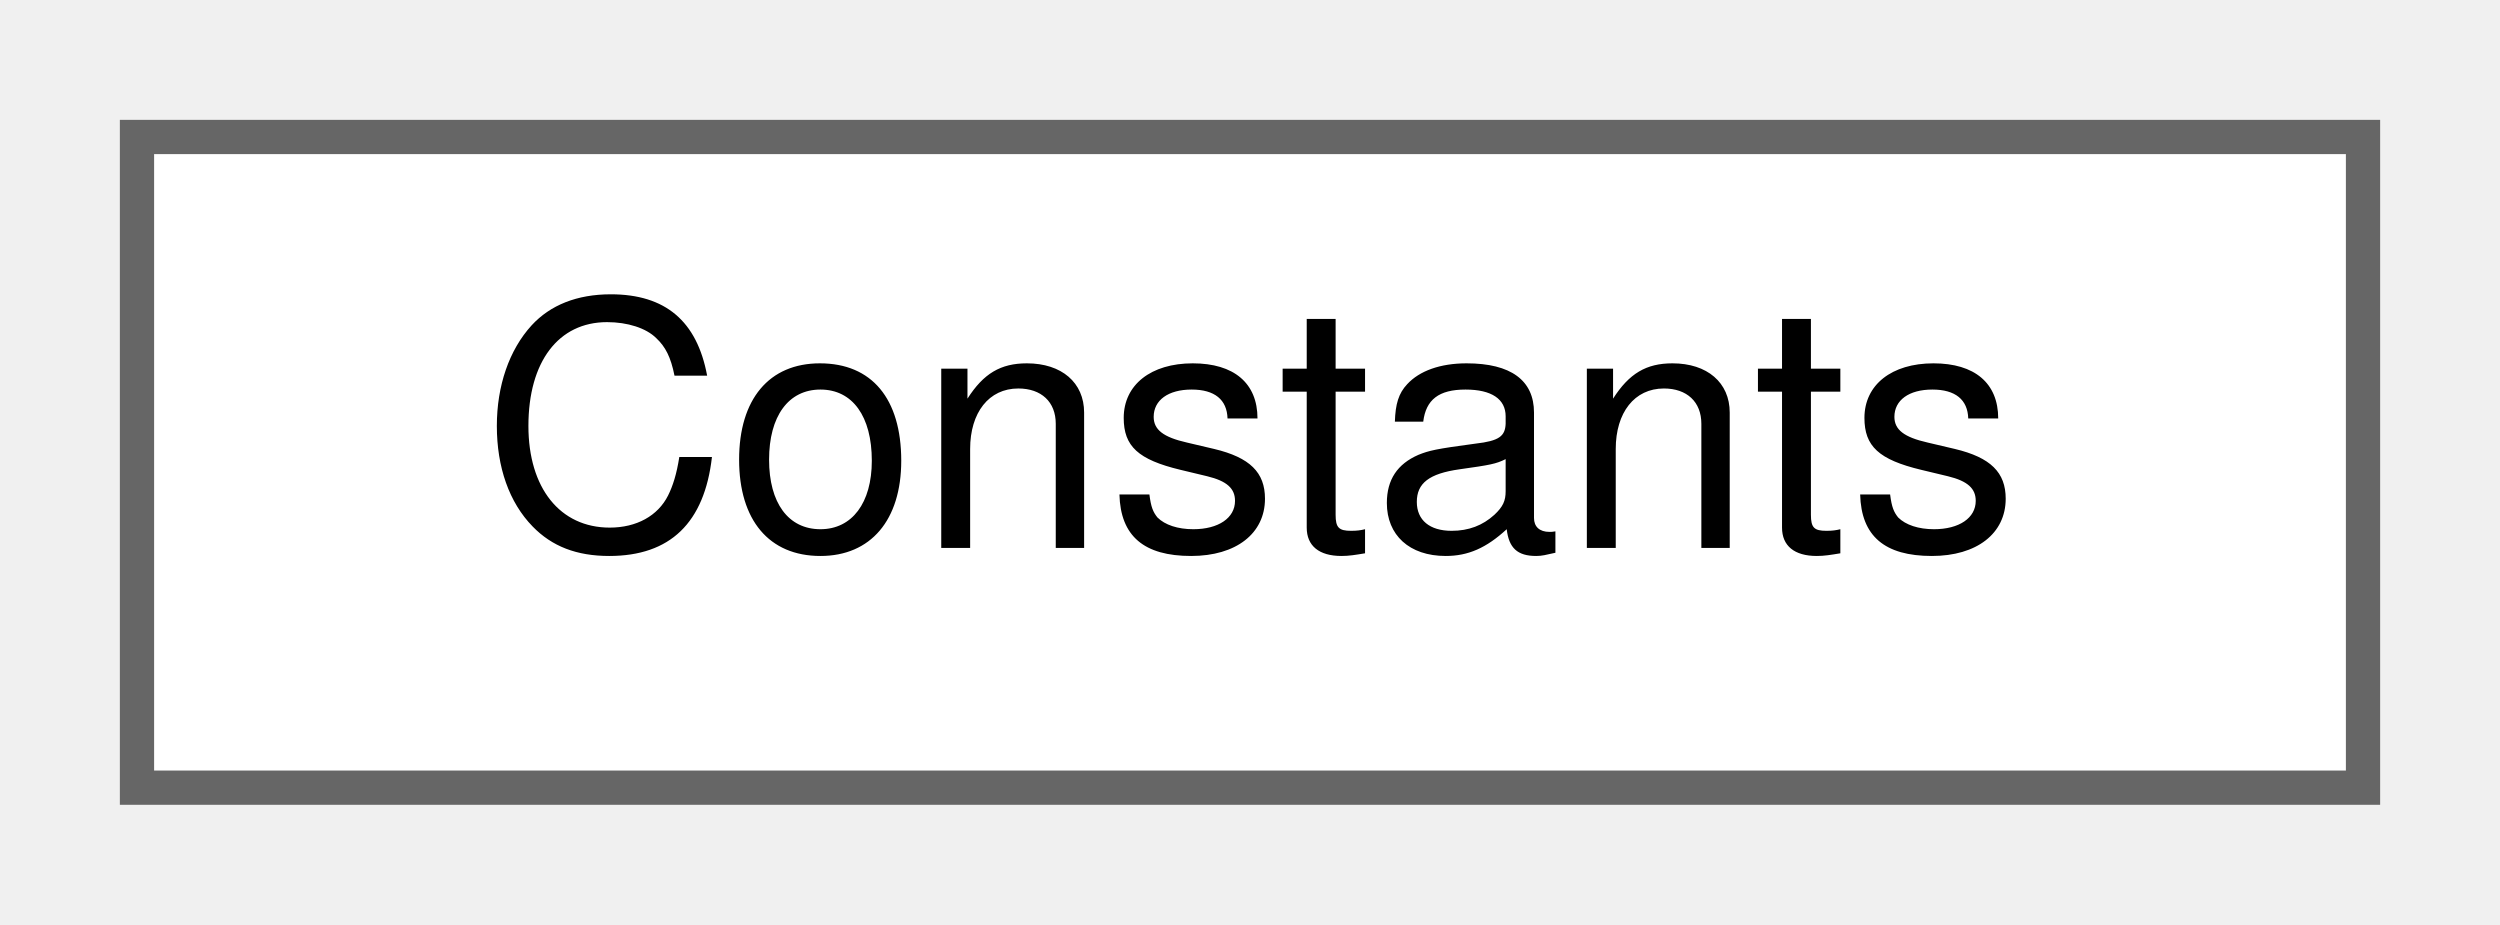
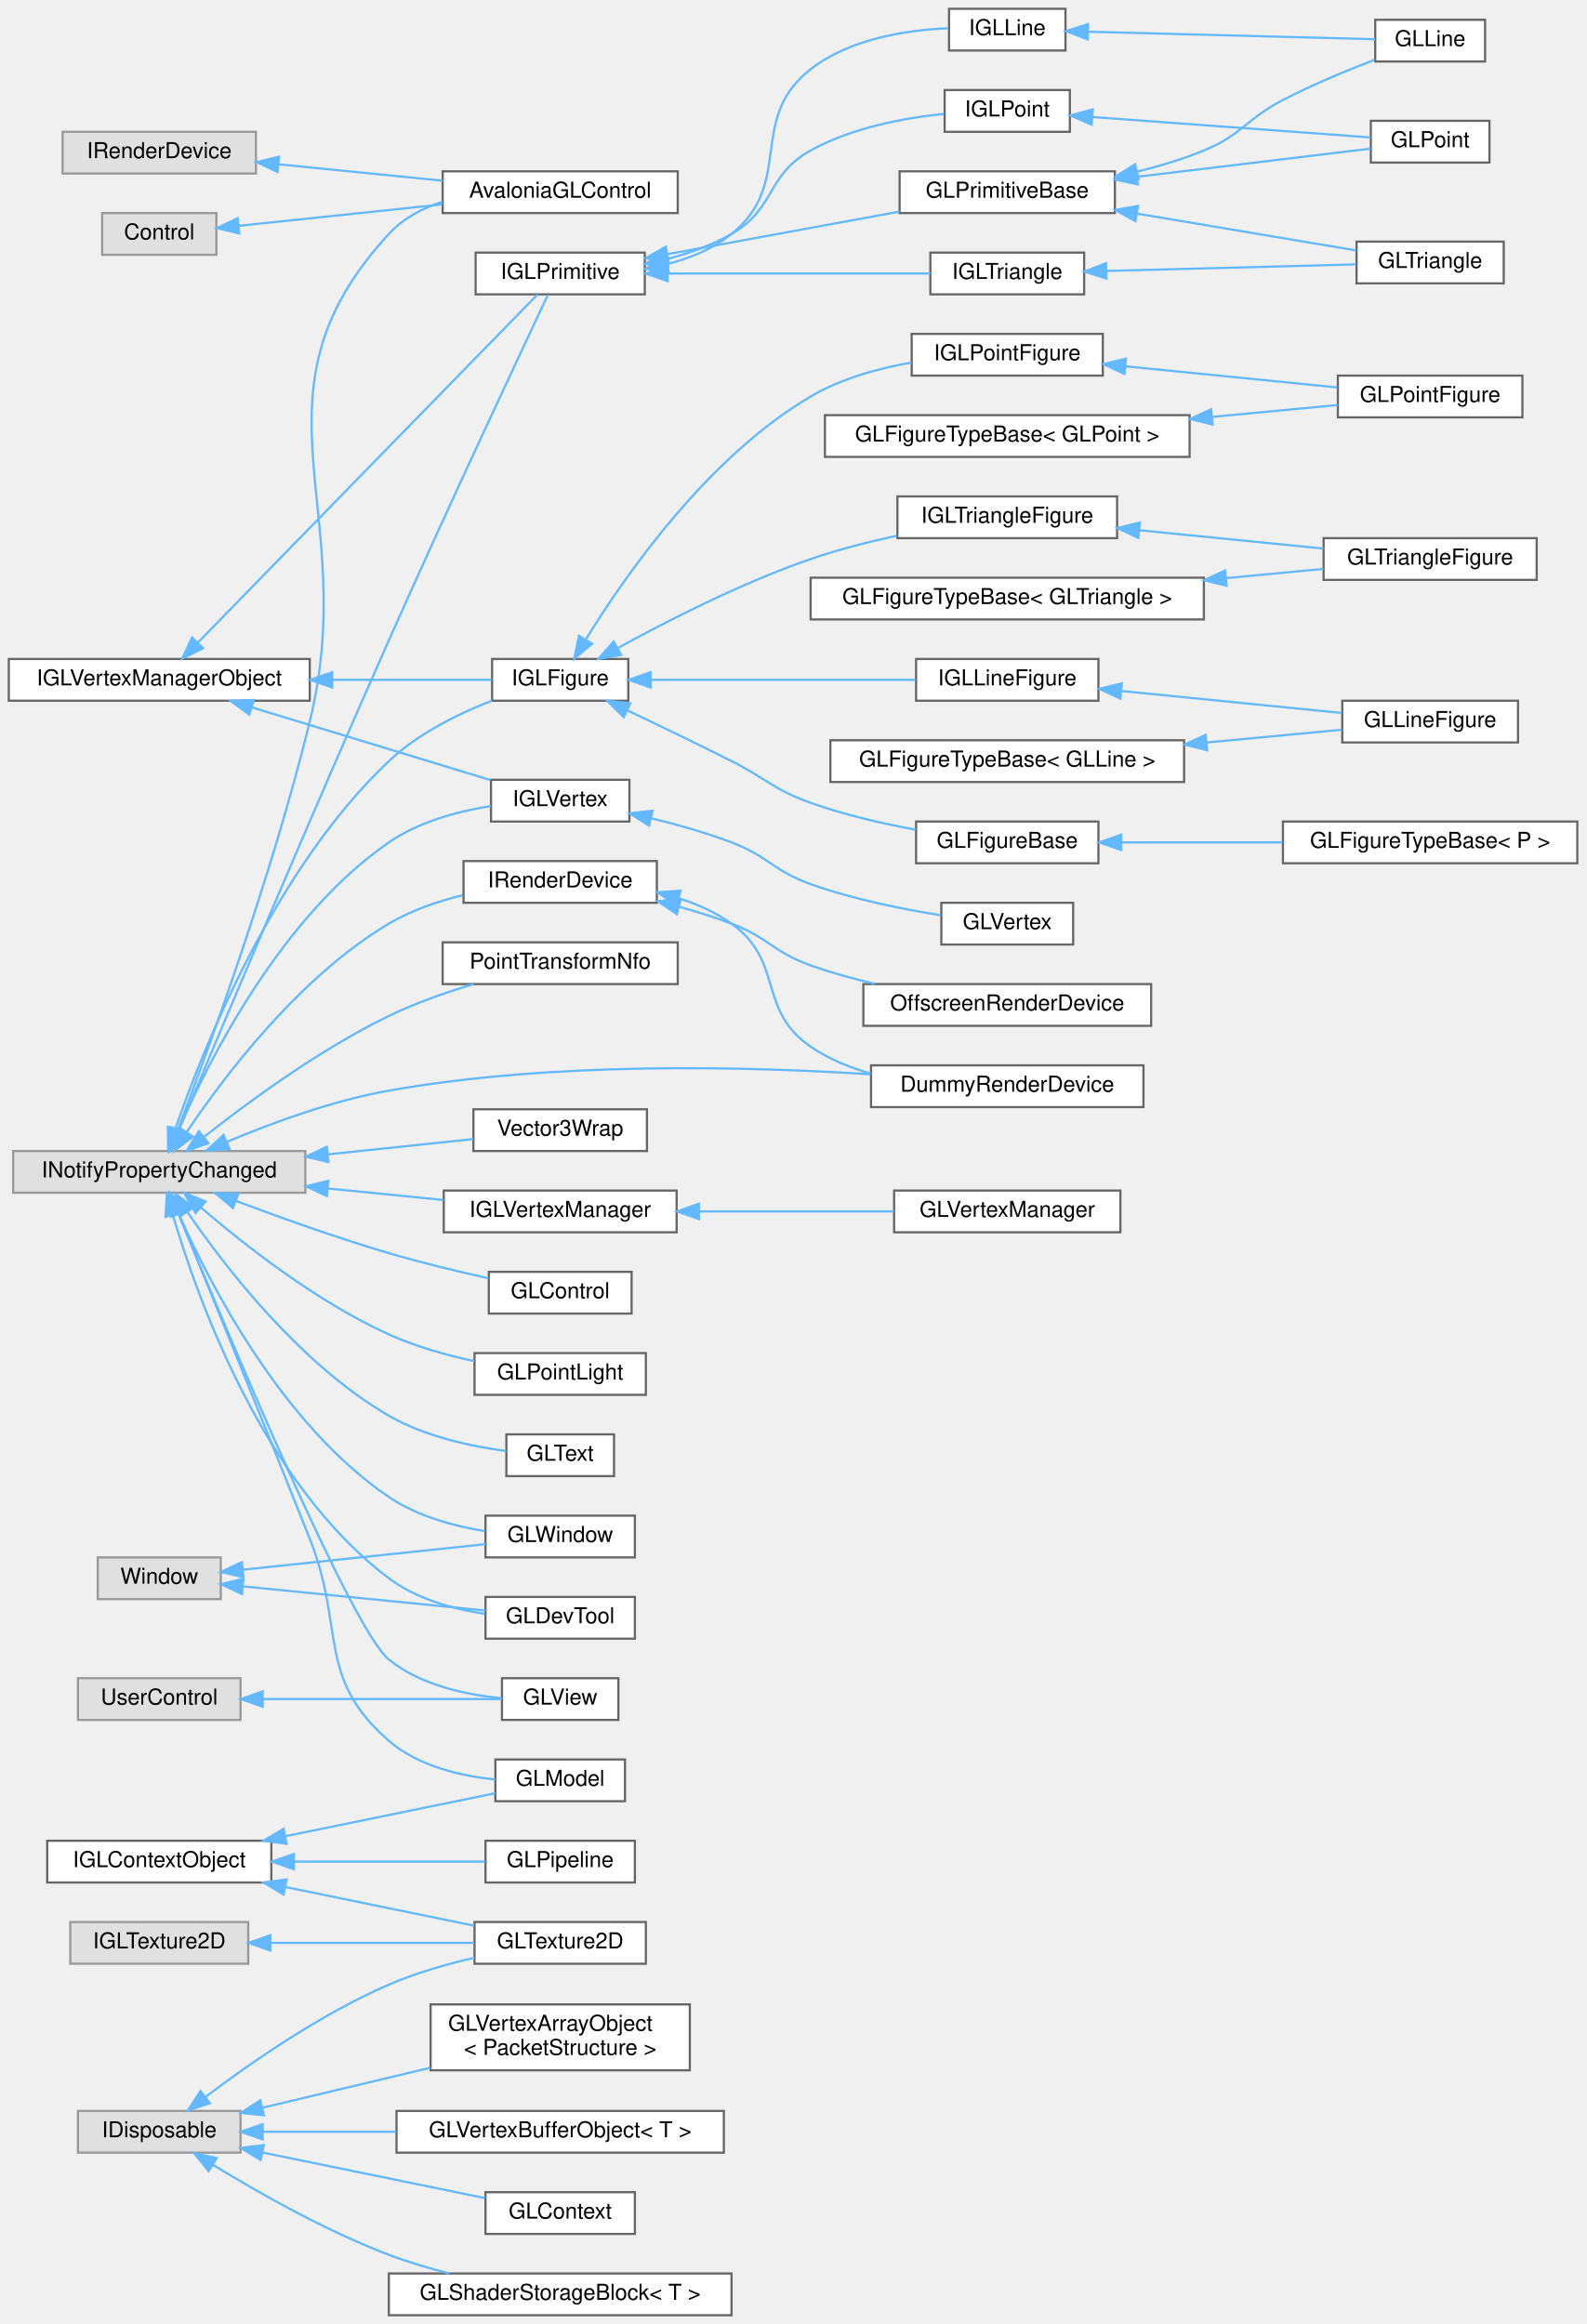
- <svg xmlns="http://www.w3.org/2000/svg" xmlns:xlink="http://www.w3.org/1999/xlink" width="73pt" height="27pt" viewBox="0.00 0.00 73.00 27.00">
-   <g id="graph0" class="graph" transform="scale(1 1) rotate(0) translate(4 23)">
+ <svg xmlns="http://www.w3.org/2000/svg" xmlns:xlink="http://www.w3.org/1999/xlink" width="722pt" height="1058pt" viewBox="0.00 0.00 722.00 1058.00">
+   <g id="graph0" class="graph" transform="scale(1 1) rotate(0) translate(4 1054)">
    <g id="node1" class="node">
      <g id="a_node1">
-         <a xlink:href="class_search_a_thing_1_1_open_g_l_1_1_shapes_1_1_constants.html" target="_top" xlink:title=" ">
-           <polygon fill="white" stroke="#666666" points="65,-19 0,-19 0,0 65,0 65,-19" />
-           <text text-anchor="middle" x="32.5" y="-7" font-family="Helvetica,sans-Serif" font-size="10.00">Constants</text>
-         </a>
-       </g>
+         <a xlink:title=" ">
+           <polygon fill="#e0e0e0" stroke="#999999" points="94.5,-957 42.5,-957 42.5,-938 94.5,-938 94.5,-957" />
+           <text text-anchor="middle" x="68.5" y="-945" font-family="Helvetica,sans-Serif" font-size="10.00">Control</text>
+         </a>
+       </g>
+     </g>
+     <g id="node2" class="node">
+       <g id="a_node2">
+         <a xlink:href="class_search_a_thing_1_1_open_g_l_1_1_g_u_i_1_1_avalonia_g_l_control.html" target="_top" xlink:title="Avalonia gl control.  It's a graphical ui IRenderDevice used to transfer GLControl pixels to the wind...">
+           <polygon fill="white" stroke="#666666" points="304.5,-976 197.5,-976 197.5,-957 304.5,-957 304.5,-976" />
+           <text text-anchor="middle" x="251" y="-964" font-family="Helvetica,sans-Serif" font-size="10.00">AvaloniaGLControl</text>
+         </a>
+       </g>
+     </g>
+     <g id="edge1" class="edge">
+       <path fill="none" stroke="#63b8ff" d="M104.86,-951.22C131.19,-953.99 167.57,-957.82 197.31,-960.95" />
+       <polygon fill="#63b8ff" stroke="#63b8ff" points="104.91,-947.71 94.6,-950.14 104.18,-954.67 104.91,-947.71" />
+     </g>
+     <g id="node3" class="node">
+       <g id="a_node3">
+         <a xlink:href="class_search_a_thing_1_1_open_g_l_1_1_core_1_1_g_l_figure_type_base.html" target="_top" xlink:title=" ">
+           <polygon fill="white" stroke="#666666" points="535,-717 374,-717 374,-698 535,-698 535,-717" />
+           <text text-anchor="middle" x="454.5" y="-705" font-family="Helvetica,sans-Serif" font-size="10.00">GLFigureTypeBase&lt; GLLine &gt;</text>
+         </a>
+       </g>
+     </g>
+     <g id="node4" class="node">
+       <g id="a_node4">
+         <a xlink:href="class_search_a_thing_1_1_open_g_l_1_1_core_1_1_g_l_line_figure.html" target="_top" xlink:title="Specialization of typed figure within the GLLine primitive.">
+           <polygon fill="white" stroke="#666666" points="687,-735 607,-735 607,-716 687,-716 687,-735" />
+           <text text-anchor="middle" x="647" y="-723" font-family="Helvetica,sans-Serif" font-size="10.00">GLLineFigure</text>
+         </a>
+       </g>
+     </g>
+     <g id="edge2" class="edge">
+       <path fill="none" stroke="#63b8ff" d="M545.41,-716C567.03,-718.04 589.01,-720.12 606.89,-721.8" />
+       <polygon fill="#63b8ff" stroke="#63b8ff" points="545.47,-712.49 535.19,-715.03 544.81,-719.45 545.47,-712.49" />
+     </g>
+     <g id="node5" class="node">
+       <g id="a_node5">
+         <a xlink:href="class_search_a_thing_1_1_open_g_l_1_1_core_1_1_g_l_figure_type_base.html" target="_top" xlink:title=" ">
+           <polygon fill="white" stroke="#666666" points="537.5,-865 371.5,-865 371.5,-846 537.5,-846 537.5,-865" />
+           <text text-anchor="middle" x="454.5" y="-853" font-family="Helvetica,sans-Serif" font-size="10.00">GLFigureTypeBase&lt; GLPoint &gt;</text>
+         </a>
+       </g>
+     </g>
+     <g id="node6" class="node">
+       <g id="a_node6">
+         <a xlink:href="class_search_a_thing_1_1_open_g_l_1_1_core_1_1_g_l_point_figure.html" target="_top" xlink:title="Specialization of typed figure within the GLPoint} primitive.">
+           <polygon fill="white" stroke="#666666" points="689,-883 605,-883 605,-864 689,-864 689,-883" />
+           <text text-anchor="middle" x="647" y="-871" font-family="Helvetica,sans-Serif" font-size="10.00">GLPointFigure</text>
+         </a>
+       </g>
+     </g>
+     <g id="edge3" class="edge">
+       <path fill="none" stroke="#63b8ff" d="M547.81,-864.22C567.87,-866.12 588.1,-868.03 604.95,-869.62" />
+       <polygon fill="#63b8ff" stroke="#63b8ff" points="547.96,-860.72 537.67,-863.26 547.3,-867.69 547.96,-860.72" />
+     </g>
+     <g id="node7" class="node">
+       <g id="a_node7">
+         <a xlink:href="class_search_a_thing_1_1_open_g_l_1_1_core_1_1_g_l_figure_type_base.html" target="_top" xlink:title=" ">
+           <polygon fill="white" stroke="#666666" points="544,-791 365,-791 365,-772 544,-772 544,-791" />
+           <text text-anchor="middle" x="454.5" y="-779" font-family="Helvetica,sans-Serif" font-size="10.00">GLFigureTypeBase&lt; GLTriangle &gt;</text>
+         </a>
+       </g>
+     </g>
+     <g id="node8" class="node">
+       <g id="a_node8">
+         <a xlink:href="class_search_a_thing_1_1_open_g_l_1_1_core_1_1_g_l_triangle_figure.html" target="_top" xlink:title="Specialization of typed figure within the GLTriangle primitive.">
+           <polygon fill="white" stroke="#666666" points="695.5,-809 598.5,-809 598.5,-790 695.5,-790 695.5,-809" />
+           <text text-anchor="middle" x="647" y="-797" font-family="Helvetica,sans-Serif" font-size="10.00">GLTriangleFigure</text>
+         </a>
+       </g>
+     </g>
+     <g id="edge4" class="edge">
+       <path fill="none" stroke="#63b8ff" d="M554.18,-790.82C569.59,-792.28 584.88,-793.72 598.43,-795.01" />
+       <polygon fill="#63b8ff" stroke="#63b8ff" points="554.34,-787.32 544.06,-789.87 553.68,-794.29 554.34,-787.32" />
+     </g>
+     <g id="node9" class="node">
+       <g id="a_node9">
+         <a xlink:title=" ">
+           <polygon fill="#e0e0e0" stroke="#999999" points="105.5,-93 31.5,-93 31.5,-74 105.5,-74 105.5,-93" />
+           <text text-anchor="middle" x="68.5" y="-81" font-family="Helvetica,sans-Serif" font-size="10.00">IDisposable</text>
+         </a>
+       </g>
+     </g>
+     <g id="node10" class="node">
+       <g id="a_node10">
+         <a xlink:href="class_search_a_thing_1_1_open_g_l_1_1_render_1_1_g_l_context.html" target="_top" xlink:title="Gl context object with purpose to:">
+           <polygon fill="white" stroke="#666666" points="285,-56 217,-56 217,-37 285,-37 285,-56" />
+           <text text-anchor="middle" x="251" y="-44" font-family="Helvetica,sans-Serif" font-size="10.00">GLContext</text>
+         </a>
+       </g>
+     </g>
+     <g id="edge5" class="edge">
+       <path fill="none" stroke="#63b8ff" d="M115.48,-74.07C147.07,-67.6 188.27,-59.15 216.71,-53.32" />
+       <polygon fill="#63b8ff" stroke="#63b8ff" points="114.69,-70.66 105.59,-76.1 116.09,-77.52 114.69,-70.66" />
+     </g>
+     <g id="node11" class="node">
+       <g id="a_node11">
+         <a xlink:href="class_search_a_thing_1_1_open_g_l_1_1_render_1_1_g_l_shader_storage_block.html" target="_top" xlink:title="Manage mapping of given template typed data to gpu memory.">
+           <polygon fill="white" stroke="#666666" points="329,-19 173,-19 173,0 329,0 329,-19" />
+           <text text-anchor="middle" x="251" y="-7" font-family="Helvetica,sans-Serif" font-size="10.00">GLShaderStorageBlock&lt; T &gt;</text>
+         </a>
+       </g>
+     </g>
+     <g id="edge6" class="edge">
+       <path fill="none" stroke="#63b8ff" d="M92.94,-68.46C113.38,-55.94 144.18,-38.44 173,-27.5 181.73,-24.19 191.25,-21.36 200.53,-19" />
+       <polygon fill="#63b8ff" stroke="#63b8ff" points="90.96,-65.57 84.32,-73.83 94.66,-71.51 90.96,-65.57" />
+     </g>
+     <g id="node12" class="node">
+       <g id="a_node12">
+         <a xlink:href="class_search_a_thing_1_1_open_g_l_1_1_render_1_1_g_l_texture2_d.html" target="_top" xlink:title="Handle reference to gl texture.">
+           <polygon fill="white" stroke="#666666" points="290,-179 212,-179 212,-160 290,-160 290,-179" />
+           <text text-anchor="middle" x="251" y="-167" font-family="Helvetica,sans-Serif" font-size="10.00">GLTexture2D</text>
+         </a>
+       </g>
+     </g>
+     <g id="edge7" class="edge">
+       <path fill="none" stroke="#63b8ff" d="M89.54,-99.38C109.59,-114.55 141.85,-137.03 173,-150.5 185.26,-155.8 199.28,-159.81 211.97,-162.75" />
+       <polygon fill="#63b8ff" stroke="#63b8ff" points="91.54,-96.51 81.48,-93.18 87.27,-102.05 91.54,-96.51" />
+     </g>
+     <g id="node13" class="node">
+       <g id="a_node13">
+         <a xlink:href="class_search_a_thing_1_1_open_g_l_1_1_render_1_1_g_l_vertex_array_object.html" target="_top" xlink:title="Helper to define and enable Vertex Array Object in order to declare how to access vertex buffer objec...">
+           <polygon fill="white" stroke="#666666" points="310,-141.5 192,-141.5 192,-111.5 310,-111.5 310,-141.5" />
+           <text text-anchor="start" x="200" y="-129.5" font-family="Helvetica,sans-Serif" font-size="10.00">GLVertexArrayObject</text>
+           <text text-anchor="middle" x="251" y="-118.5" font-family="Helvetica,sans-Serif" font-size="10.00">&lt; PacketStructure &gt;</text>
+         </a>
+       </g>
+     </g>
+     <g id="edge8" class="edge">
+       <path fill="none" stroke="#63b8ff" d="M115.54,-94.47C138.78,-100 167.22,-106.78 191.94,-112.67" />
+       <polygon fill="#63b8ff" stroke="#63b8ff" points="116.13,-91.01 105.59,-92.1 114.51,-97.82 116.13,-91.01" />
+     </g>
+     <g id="node14" class="node">
+       <g id="a_node14">
+         <a xlink:href="class_search_a_thing_1_1_open_g_l_1_1_render_1_1_g_l_vertex_buffer_object.html" target="_top" xlink:title="Manage mapping of given template typed data to gpu memory.">
+           <polygon fill="white" stroke="#666666" points="325.5,-93 176.5,-93 176.5,-74 325.5,-74 325.5,-93" />
+           <text text-anchor="middle" x="251" y="-81" font-family="Helvetica,sans-Serif" font-size="10.00">GLVertexBufferObject&lt; T &gt;</text>
+         </a>
+       </g>
+     </g>
+     <g id="edge9" class="edge">
+       <path fill="none" stroke="#63b8ff" d="M115.75,-83.5C134.16,-83.5 155.81,-83.5 176.29,-83.5" />
+       <polygon fill="#63b8ff" stroke="#63b8ff" points="115.59,-80 105.59,-83.5 115.59,-87 115.59,-80" />
+     </g>
+     <g id="node15" class="node">
+       <g id="a_node15">
+         <a xlink:href="interface_search_a_thing_1_1_open_g_l_1_1_render_1_1_i_g_l_context_object.html" target="_top" xlink:title="General inteface for objects that carrier a reference to Gl context.">
+           <polygon fill="white" stroke="#666666" points="119.5,-216 17.5,-216 17.5,-197 119.5,-197 119.5,-216" />
+           <text text-anchor="middle" x="68.5" y="-204" font-family="Helvetica,sans-Serif" font-size="10.00">IGLContextObject</text>
+         </a>
+       </g>
+     </g>
+     <g id="edge12" class="edge">
+       <path fill="none" stroke="#63b8ff" d="M126.03,-194.91C153.98,-189.18 186.97,-182.42 211.88,-177.31" />
+       <polygon fill="#63b8ff" stroke="#63b8ff" points="125.08,-191.53 115.98,-196.97 126.48,-198.39 125.08,-191.53" />
+     </g>
+     <g id="node16" class="node">
+       <g id="a_node16">
+         <a xlink:href="class_search_a_thing_1_1_open_g_l_1_1_render_1_1_g_l_model.html" target="_top" xlink:title="Gl model.">
+           <polygon fill="white" stroke="#666666" points="280.5,-253 221.5,-253 221.5,-234 280.5,-234 280.5,-253" />
+           <text text-anchor="middle" x="251" y="-241" font-family="Helvetica,sans-Serif" font-size="10.00">GLModel</text>
+         </a>
+       </g>
+     </g>
+     <g id="edge10" class="edge">
+       <path fill="none" stroke="#63b8ff" d="M126.02,-218.09C157.72,-224.58 195.89,-232.41 221.43,-237.64" />
+       <polygon fill="#63b8ff" stroke="#63b8ff" points="126.48,-214.61 115.98,-216.03 125.08,-221.47 126.48,-214.61" />
+     </g>
+     <g id="node17" class="node">
+       <g id="a_node17">
+         <a xlink:href="class_search_a_thing_1_1_open_g_l_1_1_render_1_1_g_l_pipeline.html" target="_top" xlink:title="Gl pipeline object.  Contains vertex, geometry and fragment shaders where defined and helper method t...">
+           <polygon fill="white" stroke="#666666" points="285,-216 217,-216 217,-197 285,-197 285,-216" />
+           <text text-anchor="middle" x="251" y="-204" font-family="Helvetica,sans-Serif" font-size="10.00">GLPipeline</text>
+         </a>
+       </g>
+     </g>
+     <g id="edge11" class="edge">
+       <path fill="none" stroke="#63b8ff" d="M129.82,-206.5C158.83,-206.5 192.48,-206.5 216.79,-206.5" />
+       <polygon fill="#63b8ff" stroke="#63b8ff" points="129.78,-203 119.78,-206.5 129.78,-210 129.78,-203" />
+     </g>
+     <g id="node18" class="node">
+       <g id="a_node18">
+         <a xlink:title=" ">
+           <polygon fill="#e0e0e0" stroke="#999999" points="109,-179 28,-179 28,-160 109,-160 109,-179" />
+           <text text-anchor="middle" x="68.5" y="-167" font-family="Helvetica,sans-Serif" font-size="10.00">IGLTexture2D</text>
+         </a>
+       </g>
+     </g>
+     <g id="edge13" class="edge">
+       <path fill="none" stroke="#63b8ff" d="M119.12,-169.5C148.33,-169.5 184.73,-169.5 211.72,-169.5" />
+       <polygon fill="#63b8ff" stroke="#63b8ff" points="119.11,-166 109.11,-169.5 119.11,-173 119.11,-166" />
+     </g>
+     <g id="node19" class="node">
+       <g id="a_node19">
+         <a xlink:href="interface_search_a_thing_1_1_open_g_l_1_1_core_1_1_i_g_l_vertex_manager_object.html" target="_top" xlink:title="Interface for GL objects such as IGLFigure, IGLPrimitive and IGLVertex.  The purpose is to ensure tha...">
+           <polygon fill="white" stroke="#666666" points="137,-754 0,-754 0,-735 137,-735 137,-754" />
+           <text text-anchor="middle" x="68.5" y="-742" font-family="Helvetica,sans-Serif" font-size="10.00">IGLVertexManagerObject</text>
+         </a>
+       </g>
+     </g>
+     <g id="node20" class="node">
+       <g id="a_node20">
+         <a xlink:href="interface_search_a_thing_1_1_open_g_l_1_1_core_1_1_i_g_l_figure.html" target="_top" xlink:title="This is the direct child of a vertex manager.  A figure contains primitives and primitive contains ve...">
+           <polygon fill="white" stroke="#666666" points="282,-754 220,-754 220,-735 282,-735 282,-754" />
+           <text text-anchor="middle" x="251" y="-742" font-family="Helvetica,sans-Serif" font-size="10.00">IGLFigure</text>
+         </a>
+       </g>
+     </g>
+     <g id="edge14" class="edge">
+       <path fill="none" stroke="#63b8ff" d="M147.32,-744.5C172.91,-744.5 199.86,-744.5 219.73,-744.5" />
+       <polygon fill="#63b8ff" stroke="#63b8ff" points="147.23,-741 137.23,-744.5 147.23,-748 147.23,-741" />
+     </g>
+     <g id="node26" class="node">
+       <g id="a_node26">
+         <a xlink:href="interface_search_a_thing_1_1_open_g_l_1_1_core_1_1_i_g_l_primitive.html" target="_top" xlink:title="A primitive such a GLPoint, GLLine or GLTriangle can be added to a figure through its add method....">
+           <polygon fill="white" stroke="#666666" points="289.5,-939 212.5,-939 212.5,-920 289.5,-920 289.5,-939" />
+           <text text-anchor="middle" x="251" y="-927" font-family="Helvetica,sans-Serif" font-size="10.00">IGLPrimitive</text>
+         </a>
+       </g>
+     </g>
+     <g id="edge23" class="edge">
+       <path fill="none" stroke="#63b8ff" d="M86.03,-761.44C123.05,-799.38 211.65,-890.2 240.64,-919.91" />
+       <polygon fill="#63b8ff" stroke="#63b8ff" points="88.44,-758.9 78.95,-754.19 83.43,-763.79 88.44,-758.9" />
+     </g>
+     <g id="node34" class="node">
+       <g id="a_node34">
+         <a xlink:href="interface_search_a_thing_1_1_open_g_l_1_1_core_1_1_i_g_l_vertex.html" target="_top" xlink:title="Represent a vertex and its the base object managed by the GLVertexManager.  Primitives such as GLPoin...">
+           <polygon fill="white" stroke="#666666" points="282.5,-699 219.5,-699 219.5,-680 282.5,-680 282.5,-699" />
+           <text text-anchor="middle" x="251" y="-687" font-family="Helvetica,sans-Serif" font-size="10.00">IGLVertex</text>
+         </a>
+       </g>
+     </g>
+     <g id="edge34" class="edge">
+       <path fill="none" stroke="#63b8ff" d="M110.75,-731.93C143.77,-721.87 189.33,-707.99 219.22,-698.88" />
+       <polygon fill="#63b8ff" stroke="#63b8ff" points="109.49,-728.66 100.94,-734.92 111.53,-735.35 109.49,-728.66" />
+     </g>
+     <g id="node21" class="node">
+       <g id="a_node21">
+         <a xlink:href="class_search_a_thing_1_1_open_g_l_1_1_core_1_1_g_l_figure_base.html" target="_top" xlink:title="Base abstract class for point, line, triangle figures.">
+           <polygon fill="white" stroke="#666666" points="496,-680 413,-680 413,-661 496,-661 496,-680" />
+           <text text-anchor="middle" x="454.5" y="-668" font-family="Helvetica,sans-Serif" font-size="10.00">GLFigureBase</text>
+         </a>
+       </g>
+     </g>
+     <g id="edge15" class="edge">
+       <path fill="none" stroke="#63b8ff" d="M281.75,-730.53C296.09,-723.71 313.5,-715.31 329,-707.5 345.16,-699.36 347.96,-694.59 365,-688.5 380.21,-683.07 397.5,-679.09 412.75,-676.28" />
+       <polygon fill="#63b8ff" stroke="#63b8ff" points="279.91,-727.53 272.37,-734.97 282.9,-733.85 279.91,-727.53" />
+     </g>
+     <g id="node23" class="node">
+       <g id="a_node23">
+         <a xlink:href="interface_search_a_thing_1_1_open_g_l_1_1_core_1_1_i_g_l_line_figure.html" target="_top" xlink:title="Specialization of IGLFigure for the type GLLine.">
+           <polygon fill="white" stroke="#666666" points="496,-754 413,-754 413,-735 496,-735 496,-754" />
+           <text text-anchor="middle" x="454.5" y="-742" font-family="Helvetica,sans-Serif" font-size="10.00">IGLLineFigure</text>
+         </a>
+       </g>
+     </g>
+     <g id="edge17" class="edge">
+       <path fill="none" stroke="#63b8ff" d="M292.48,-744.5C327.41,-744.5 377.62,-744.5 412.65,-744.5" />
+       <polygon fill="#63b8ff" stroke="#63b8ff" points="292.17,-741 282.17,-744.5 292.17,-748 292.17,-741" />
+     </g>
+     <g id="node24" class="node">
+       <g id="a_node24">
+         <a xlink:href="interface_search_a_thing_1_1_open_g_l_1_1_core_1_1_i_g_l_point_figure.html" target="_top" xlink:title="Specialization of IGLFigure for the type GLPoint.">
+           <polygon fill="white" stroke="#666666" points="498,-902 411,-902 411,-883 498,-883 498,-902" />
+           <text text-anchor="middle" x="454.5" y="-890" font-family="Helvetica,sans-Serif" font-size="10.00">IGLPointFigure</text>
+         </a>
+       </g>
+     </g>
+     <g id="edge19" class="edge">
+       <path fill="none" stroke="#63b8ff" d="M262.76,-763.07C280.31,-791.61 317.93,-845.83 365,-873.5 378.82,-881.62 395.67,-886.29 410.95,-888.96" />
+       <polygon fill="#63b8ff" stroke="#63b8ff" points="265.55,-760.92 257.4,-754.14 259.54,-764.51 265.55,-760.92" />
+     </g>
+     <g id="node25" class="node">
+       <g id="a_node25">
+         <a xlink:href="interface_search_a_thing_1_1_open_g_l_1_1_core_1_1_i_g_l_triangle_figure.html" target="_top" xlink:title="Specialization of IGLFigure for the type GLTriangle.">
+           <polygon fill="white" stroke="#666666" points="504.5,-828 404.5,-828 404.5,-809 504.5,-809 504.5,-828" />
+           <text text-anchor="middle" x="454.5" y="-816" font-family="Helvetica,sans-Serif" font-size="10.00">IGLTriangleFigure</text>
+         </a>
+       </g>
+     </g>
+     <g id="edge21" class="edge">
+       <path fill="none" stroke="#63b8ff" d="M277.16,-758.94C299.58,-771.26 333.6,-788.67 365,-799.5 377.48,-803.81 391.3,-807.33 404.23,-810.12" />
+       <polygon fill="#63b8ff" stroke="#63b8ff" points="278.75,-755.82 268.31,-754 275.34,-761.93 278.75,-755.82" />
+     </g>
+     <g id="node22" class="node">
+       <g id="a_node22">
+         <a xlink:href="class_search_a_thing_1_1_open_g_l_1_1_core_1_1_g_l_figure_type_base.html" target="_top" xlink:title="Template typed GLPrimitiveBase figure base operations such as Add and Remove primitives from the figu...">
+           <polygon fill="white" stroke="#666666" points="714,-680 580,-680 580,-661 714,-661 714,-680" />
+           <text text-anchor="middle" x="647" y="-668" font-family="Helvetica,sans-Serif" font-size="10.00">GLFigureTypeBase&lt; P &gt;</text>
+         </a>
+       </g>
+     </g>
+     <g id="edge16" class="edge">
+       <path fill="none" stroke="#63b8ff" d="M506.39,-670.5C528.9,-670.5 555.68,-670.5 579.73,-670.5" />
+       <polygon fill="#63b8ff" stroke="#63b8ff" points="506.37,-667 496.37,-670.5 506.37,-674 506.37,-667" />
+     </g>
+     <g id="edge18" class="edge">
+       <path fill="none" stroke="#63b8ff" d="M506.7,-739.39C538.17,-736.25 577.87,-732.3 606.83,-729.41" />
+       <polygon fill="#63b8ff" stroke="#63b8ff" points="505.97,-735.95 496.37,-740.42 506.67,-742.91 505.97,-735.95" />
+     </g>
+     <g id="edge20" class="edge">
+       <path fill="none" stroke="#63b8ff" d="M508.27,-887.24C538.71,-884.2 576.43,-880.44 604.7,-877.62" />
+       <polygon fill="#63b8ff" stroke="#63b8ff" points="507.86,-883.76 498.25,-888.24 508.55,-890.73 507.86,-883.76" />
+     </g>
+     <g id="edge22" class="edge">
+       <path fill="none" stroke="#63b8ff" d="M514.64,-812.6C541.58,-809.91 573.04,-806.78 598.42,-804.25" />
+       <polygon fill="#63b8ff" stroke="#63b8ff" points="514.16,-809.13 504.56,-813.61 514.86,-816.1 514.16,-809.13" />
+     </g>
+     <g id="node27" class="node">
+       <g id="a_node27">
+         <a xlink:href="class_search_a_thing_1_1_open_g_l_1_1_core_1_1_g_l_primitive_base.html" target="_top" xlink:title=" ">
+           <polygon fill="white" stroke="#666666" points="503.5,-976 405.5,-976 405.5,-957 503.5,-957 503.5,-976" />
+           <text text-anchor="middle" x="454.5" y="-964" font-family="Helvetica,sans-Serif" font-size="10.00">GLPrimitiveBase</text>
+         </a>
+       </g>
+     </g>
+     <g id="edge24" class="edge">
+       <path fill="none" stroke="#63b8ff" d="M299.88,-938.29C331.77,-944.15 373.52,-951.81 405.44,-957.68" />
+       <polygon fill="#63b8ff" stroke="#63b8ff" points="300.37,-934.82 289.9,-936.46 299.1,-941.71 300.37,-934.82" />
+     </g>
+     <g id="node31" class="node">
+       <g id="a_node31">
+         <a xlink:href="interface_search_a_thing_1_1_open_g_l_1_1_core_1_1_i_g_l_line.html" target="_top" xlink:title="Primitive for the GL_LINES opengl element.">
+           <polygon fill="white" stroke="#666666" points="481,-1050 428,-1050 428,-1031 481,-1031 481,-1050" />
+           <text text-anchor="middle" x="454.5" y="-1038" font-family="Helvetica,sans-Serif" font-size="10.00">IGLLine</text>
+         </a>
+       </g>
+     </g>
+     <g id="edge28" class="edge">
+       <path fill="none" stroke="#63b8ff" d="M299.78,-933.78C310.23,-936.5 320.64,-940.79 329,-947.5 357.83,-970.65 335.84,-999.77 365,-1022.5 382.81,-1036.38 408.59,-1040.34 427.73,-1041.15" />
+       <polygon fill="#63b8ff" stroke="#63b8ff" points="300.33,-930.32 289.82,-931.62 298.85,-937.16 300.33,-930.32" />
+     </g>
+     <g id="node32" class="node">
+       <g id="a_node32">
+         <a xlink:href="interface_search_a_thing_1_1_open_g_l_1_1_core_1_1_i_g_l_point.html" target="_top" xlink:title="Primitive for GL_POINTS opengl element.">
+           <polygon fill="white" stroke="#666666" points="483,-1013 426,-1013 426,-994 483,-994 483,-1013" />
+           <text text-anchor="middle" x="454.5" y="-1001" font-family="Helvetica,sans-Serif" font-size="10.00">IGLPoint</text>
+         </a>
+       </g>
+     </g>
+     <g id="edge30" class="edge">
+       <path fill="none" stroke="#63b8ff" d="M299.65,-936.08C309.76,-938.71 320.07,-942.37 329,-947.5 349.18,-959.08 344.66,-974.21 365,-985.5 383.65,-995.85 407.46,-1000.28 425.68,-1002.16" />
+       <polygon fill="#63b8ff" stroke="#63b8ff" points="300.2,-932.62 289.67,-933.79 298.63,-939.44 300.2,-932.62" />
+     </g>
+     <g id="node33" class="node">
+       <g id="a_node33">
+         <a xlink:href="interface_search_a_thing_1_1_open_g_l_1_1_core_1_1_i_g_l_triangle.html" target="_top" xlink:title="Primitive for GL_TRIANGLES opengl element.">
+           <polygon fill="white" stroke="#666666" points="489.5,-939 419.5,-939 419.5,-920 489.5,-920 489.5,-939" />
+           <text text-anchor="middle" x="454.5" y="-927" font-family="Helvetica,sans-Serif" font-size="10.00">IGLTriangle</text>
+         </a>
+       </g>
+     </g>
+     <g id="edge32" class="edge">
+       <path fill="none" stroke="#63b8ff" d="M299.91,-929.5C336.72,-929.5 386.66,-929.5 419.46,-929.5" />
+       <polygon fill="#63b8ff" stroke="#63b8ff" points="299.9,-926 289.9,-929.5 299.9,-933 299.9,-926" />
+     </g>
+     <g id="node28" class="node">
+       <g id="a_node28">
+         <a xlink:href="class_search_a_thing_1_1_open_g_l_1_1_core_1_1_g_l_line.html" target="_top" xlink:title="Opengl line primitive.">
+           <polygon fill="white" stroke="#666666" points="672,-1045 622,-1045 622,-1026 672,-1026 672,-1045" />
+           <text text-anchor="middle" x="647" y="-1033" font-family="Helvetica,sans-Serif" font-size="10.00">GLLine</text>
+         </a>
+       </g>
+     </g>
+     <g id="edge25" class="edge">
+       <path fill="none" stroke="#63b8ff" d="M513.57,-975.85C523.9,-978.39 534.42,-981.56 544,-985.5 561.56,-992.72 563.15,-999.76 580,-1008.5 593.41,-1015.45 609.03,-1021.91 621.7,-1026.77" />
+       <polygon fill="#63b8ff" stroke="#63b8ff" points="514.28,-972.43 503.75,-973.61 512.72,-979.25 514.28,-972.43" />
+     </g>
+     <g id="node29" class="node">
+       <g id="a_node29">
+         <a xlink:href="class_search_a_thing_1_1_open_g_l_1_1_core_1_1_g_l_point.html" target="_top" xlink:title=" ">
+           <polygon fill="white" stroke="#666666" points="674,-999 620,-999 620,-980 674,-980 674,-999" />
+           <text text-anchor="middle" x="647" y="-987" font-family="Helvetica,sans-Serif" font-size="10.00">GLPoint</text>
+         </a>
+       </g>
+     </g>
+     <g id="edge26" class="edge">
+       <path fill="none" stroke="#63b8ff" d="M513.81,-973.54C549.25,-977.82 592.76,-983.07 619.94,-986.35" />
+       <polygon fill="#63b8ff" stroke="#63b8ff" points="513.92,-970.03 503.57,-972.3 513.08,-976.98 513.92,-970.03" />
+     </g>
+     <g id="node30" class="node">
+       <g id="a_node30">
+         <a xlink:href="class_search_a_thing_1_1_open_g_l_1_1_core_1_1_g_l_triangle.html" target="_top" xlink:title=" ">
+           <polygon fill="white" stroke="#666666" points="680.5,-944 613.5,-944 613.5,-925 680.5,-925 680.5,-944" />
+           <text text-anchor="middle" x="647" y="-932" font-family="Helvetica,sans-Serif" font-size="10.00">GLTriangle</text>
+         </a>
+       </g>
+     </g>
+     <g id="edge27" class="edge">
+       <path fill="none" stroke="#63b8ff" d="M513.48,-956.76C546.19,-951.27 585.87,-944.6 613.23,-940" />
+       <polygon fill="#63b8ff" stroke="#63b8ff" points="512.85,-953.32 503.57,-958.43 514.01,-960.22 512.85,-953.32" />
+     </g>
+     <g id="edge29" class="edge">
+       <path fill="none" stroke="#63b8ff" d="M491.36,-1039.56C529.56,-1038.56 588.96,-1037 621.92,-1036.13" />
+       <polygon fill="#63b8ff" stroke="#63b8ff" points="491.1,-1036.06 481.19,-1039.83 491.28,-1043.06 491.1,-1036.06" />
+     </g>
+     <g id="edge31" class="edge">
+       <path fill="none" stroke="#63b8ff" d="M493.22,-1000.73C530.64,-997.98 587.01,-993.83 619.8,-991.43" />
+       <polygon fill="#63b8ff" stroke="#63b8ff" points="492.92,-997.24 483.2,-1001.46 493.43,-1004.22 492.92,-997.24" />
+     </g>
+     <g id="edge33" class="edge">
+       <path fill="none" stroke="#63b8ff" d="M499.87,-930.66C534.53,-931.57 581.9,-932.82 613.19,-933.64" />
+       <polygon fill="#63b8ff" stroke="#63b8ff" points="499.65,-927.16 489.56,-930.39 499.46,-934.16 499.65,-927.16" />
+     </g>
+     <g id="node35" class="node">
+       <g id="a_node35">
+         <a xlink:href="class_search_a_thing_1_1_open_g_l_1_1_core_1_1_g_l_vertex.html" target="_top" xlink:title=" ">
+           <polygon fill="white" stroke="#666666" points="484.5,-643 424.5,-643 424.5,-624 484.5,-624 484.5,-643" />
+           <text text-anchor="middle" x="454.5" y="-631" font-family="Helvetica,sans-Serif" font-size="10.00">GLVertex</text>
+         </a>
+       </g>
+     </g>
+     <g id="edge35" class="edge">
+       <path fill="none" stroke="#63b8ff" d="M292.28,-681.52C304.28,-678.62 317.34,-674.94 329,-670.5 345.91,-664.06 347.96,-657.59 365,-651.5 384.19,-644.64 406.72,-640.11 424.24,-637.31" />
+       <polygon fill="#63b8ff" stroke="#63b8ff" points="291.47,-678.11 282.51,-683.77 293.04,-684.93 291.47,-678.11" />
+     </g>
+     <g id="node36" class="node">
+       <g id="a_node36">
+         <a xlink:title=" ">
+           <polygon fill="#e0e0e0" stroke="#999999" points="135,-530 2,-530 2,-511 135,-511 135,-530" />
+           <text text-anchor="middle" x="68.5" y="-518" font-family="Helvetica,sans-Serif" font-size="10.00">INotifyPropertyChanged</text>
+         </a>
+       </g>
+     </g>
+     <g id="edge41" class="edge">
+       <path fill="none" stroke="#63b8ff" d="M77.02,-539.87C90.74,-575.9 120.01,-655.89 137,-725.5 160.7,-822.6 105.25,-874.01 173,-947.5 179.53,-954.59 188.25,-959.22 197.47,-962.21" />
+       <polygon fill="#63b8ff" stroke="#63b8ff" points="80.14,-538.24 73.29,-530.16 73.6,-540.75 80.14,-538.24" />
+     </g>
+     <g id="edge48" class="edge">
+       <path fill="none" stroke="#63b8ff" d="M77.41,-501.13C90.09,-470.03 115.7,-407.05 137,-353.5 153.23,-312.7 139.81,-290.24 173,-261.5 186.28,-250 205.53,-245.5 221.46,-243.87" />
+       <polygon fill="#63b8ff" stroke="#63b8ff" points="74.03,-500.15 73.49,-510.73 80.51,-502.79 74.03,-500.15" />
+     </g>
+     <g id="edge36" class="edge">
+       <path fill="none" stroke="#63b8ff" d="M75.77,-540C88.56,-577.06 120.94,-658.35 173,-707.5 186.27,-720.02 204.56,-729.05 219.99,-735.06" />
+       <polygon fill="#63b8ff" stroke="#63b8ff" points="79.04,-538.76 72.55,-530.39 72.41,-540.98 79.04,-538.76" />
+     </g>
+     <g id="edge37" class="edge">
+       <path fill="none" stroke="#63b8ff" d="M77.43,-539.54C94.53,-580.49 136.31,-679.91 173,-762.5 199.7,-822.6 233.29,-894.11 245.39,-919.76" />
+       <polygon fill="#63b8ff" stroke="#63b8ff" points="80.62,-538.11 73.54,-530.22 74.16,-540.8 80.62,-538.11" />
+     </g>
+     <g id="edge38" class="edge">
+       <path fill="none" stroke="#63b8ff" d="M77.22,-539.59C91.26,-571.8 124.11,-636.74 173,-670.5 186.6,-679.89 204.36,-684.65 219.41,-687.06" />
+       <polygon fill="#63b8ff" stroke="#63b8ff" points="80.29,-537.87 73.18,-530.01 73.84,-540.59 80.29,-537.87" />
+     </g>
+     <g id="node37" class="node">
+       <g id="a_node37">
+         <a xlink:href="interface_search_a_thing_1_1_open_g_l_1_1_core_1_1_i_g_l_vertex_manager.html" target="_top" xlink:title="Vertex manager primary purpose is to keep a linear sequence of distinct GLVertexStruct structs that w...">
+           <polygon fill="white" stroke="#666666" points="304,-512 198,-512 198,-493 304,-493 304,-512" />
+           <text text-anchor="middle" x="251" y="-500" font-family="Helvetica,sans-Serif" font-size="10.00">IGLVertexManager</text>
+         </a>
+       </g>
+     </g>
+     <g id="edge39" class="edge">
+       <path fill="none" stroke="#63b8ff" d="M145.47,-512.92C163.15,-511.16 181.58,-509.32 197.95,-507.69" />
+       <polygon fill="#63b8ff" stroke="#63b8ff" points="144.78,-509.48 135.18,-513.95 145.47,-516.44 144.78,-509.48" />
+     </g>
+     <g id="node39" class="node">
+       <g id="a_node39">
+         <a xlink:href="class_search_a_thing_1_1_open_g_l_1_1_g_u_i_1_1_g_l_dev_tool.html" target="_top" xlink:title="Developer tool to inspect vertex manager at runtime.">
+           <polygon fill="white" stroke="#666666" points="285,-327 217,-327 217,-308 285,-308 285,-327" />
+           <text text-anchor="middle" x="251" y="-315" font-family="Helvetica,sans-Serif" font-size="10.00">GLDevTool</text>
+         </a>
+       </g>
+     </g>
+     <g id="edge42" class="edge">
+       <path fill="none" stroke="#63b8ff" d="M74.76,-500.68C85.97,-462.42 115.99,-378.4 173,-335.5 185.5,-326.09 202.14,-321.49 216.75,-319.28" />
+       <polygon fill="#63b8ff" stroke="#63b8ff" points="71.31,-500.01 71.98,-510.58 78.05,-501.9 71.31,-500.01" />
+     </g>
+     <g id="node40" class="node">
+       <g id="a_node40">
+         <a xlink:href="class_search_a_thing_1_1_open_g_l_1_1_g_u_i_1_1_g_l_view.html" target="_top" xlink:title="Avalonia control that hold a grRoot grid inside of which take place a title and an AvaloniaGLControl....">
+           <polygon fill="white" stroke="#666666" points="277.5,-290 224.5,-290 224.5,-271 277.5,-271 277.5,-290" />
+           <text text-anchor="middle" x="251" y="-278" font-family="Helvetica,sans-Serif" font-size="10.00">GLView</text>
+         </a>
+       </g>
+     </g>
+     <g id="edge43" class="edge">
+       <path fill="none" stroke="#63b8ff" d="M77.32,-501.28C98.39,-449.92 155.86,-312.42 173,-298.5 187.39,-286.82 208.01,-282.45 224.3,-280.93" />
+       <polygon fill="#63b8ff" stroke="#63b8ff" points="73.95,-500.28 73.41,-510.86 80.43,-502.92 73.95,-500.28" />
+     </g>
+     <g id="node41" class="node">
+       <g id="a_node41">
+         <a xlink:href="class_search_a_thing_1_1_open_g_l_1_1_g_u_i_1_1_g_l_window.html" target="_top" xlink:title="Used in stand-alone application types ( console programs ) to create an application gl window....">
+           <polygon fill="white" stroke="#666666" points="285,-364 217,-364 217,-345 285,-345 285,-364" />
+           <text text-anchor="middle" x="251" y="-352" font-family="Helvetica,sans-Serif" font-size="10.00">GLWindow</text>
+         </a>
+       </g>
+     </g>
+     <g id="edge44" class="edge">
+       <path fill="none" stroke="#63b8ff" d="M77.45,-501.14C91.64,-469.1 124.48,-405.35 173,-372.5 185.85,-363.8 202.35,-359.28 216.79,-356.93" />
+       <polygon fill="#63b8ff" stroke="#63b8ff" points="74.08,-500.13 73.36,-510.7 80.51,-502.88 74.08,-500.13" />
+     </g>
+     <g id="node42" class="node">
+       <g id="a_node42">
+         <a xlink:href="class_search_a_thing_1_1_open_g_l_1_1_g_u_i_1_1_vector3_wrap.html" target="_top" xlink:title="Wrap X,Y,Z components of an object containing a INotifyPropertyChanged vector3.">
+           <polygon fill="white" stroke="#666666" points="290.5,-549 211.5,-549 211.5,-530 290.5,-530 290.5,-549" />
+           <text text-anchor="middle" x="251" y="-537" font-family="Helvetica,sans-Serif" font-size="10.00">Vector3Wrap</text>
+         </a>
+       </g>
+     </g>
+     <g id="edge45" class="edge">
+       <path fill="none" stroke="#63b8ff" d="M145.2,-528.47C168.01,-530.87 192.1,-533.4 211.42,-535.44" />
+       <polygon fill="#63b8ff" stroke="#63b8ff" points="145.49,-524.98 135.18,-527.41 144.75,-531.94 145.49,-524.98" />
+     </g>
+     <g id="node43" class="node">
+       <g id="a_node43">
+         <a xlink:href="class_search_a_thing_1_1_open_g_l_1_1_render_1_1_dummy_render_device.html" target="_top" xlink:title="A render device that doesn't write GL pixel anywhere.  This object can be used for testing purpouse.">
+           <polygon fill="white" stroke="#666666" points="516.5,-569 392.5,-569 392.5,-550 516.5,-550 516.5,-569" />
+           <text text-anchor="middle" x="454.5" y="-557" font-family="Helvetica,sans-Serif" font-size="10.00">DummyRenderDevice</text>
+         </a>
+       </g>
+     </g>
+     <g id="edge46" class="edge">
+       <path fill="none" stroke="#63b8ff" d="M99.27,-534.17C119.57,-542.72 147.32,-552.95 173,-557.5 247.57,-570.7 335.04,-568.6 392.23,-564.92" />
+       <polygon fill="#63b8ff" stroke="#63b8ff" points="100.52,-530.89 89.95,-530.13 97.74,-537.31 100.52,-530.89" />
+     </g>
+     <g id="node44" class="node">
+       <g id="a_node44">
+         <a xlink:href="class_search_a_thing_1_1_open_g_l_1_1_render_1_1_g_l_control.html" target="_top" xlink:title="Provides basic opengl abstraction to create entities such as GLPoint, GLLine and GLTriangle....">
+           <polygon fill="white" stroke="#666666" points="283.5,-475 218.5,-475 218.5,-456 283.5,-456 283.5,-475" />
+           <text text-anchor="middle" x="251" y="-463" font-family="Helvetica,sans-Serif" font-size="10.00">GLControl</text>
+         </a>
+       </g>
+     </g>
+     <g id="edge47" class="edge">
+       <path fill="none" stroke="#63b8ff" d="M103.53,-507.23C123.57,-499.7 149.51,-490.42 173,-483.5 187.75,-479.16 204.33,-475.17 218.32,-472.05" />
+       <polygon fill="#63b8ff" stroke="#63b8ff" points="102.02,-504.06 93.92,-510.88 104.51,-510.6 102.02,-504.06" />
+     </g>
+     <g id="node45" class="node">
+       <g id="a_node45">
+         <a xlink:href="class_search_a_thing_1_1_open_g_l_1_1_render_1_1_g_l_point_light.html" target="_top" xlink:title="Gl point light.">
+           <polygon fill="white" stroke="#666666" points="290,-438 212,-438 212,-419 290,-419 290,-438" />
+           <text text-anchor="middle" x="251" y="-426" font-family="Helvetica,sans-Serif" font-size="10.00">GLPointLight</text>
+         </a>
+       </g>
+     </g>
+     <g id="edge49" class="edge">
+       <path fill="none" stroke="#63b8ff" d="M87.34,-504.37C106.96,-487.49 140.07,-461.41 173,-446.5 185.13,-441.01 199.12,-437.09 211.83,-434.35" />
+       <polygon fill="#63b8ff" stroke="#63b8ff" points="85.01,-501.76 79.8,-510.98 89.63,-507.02 85.01,-501.76" />
+     </g>
+     <g id="node46" class="node">
+       <g id="a_node46">
+         <a xlink:href="class_search_a_thing_1_1_open_g_l_1_1_render_1_1_g_l_text.html" target="_top" xlink:title="Gl text object.">
+           <polygon fill="white" stroke="#666666" points="275.5,-401 226.5,-401 226.5,-382 275.5,-382 275.5,-401" />
+           <text text-anchor="middle" x="251" y="-389" font-family="Helvetica,sans-Serif" font-size="10.00">GLText</text>
+         </a>
+       </g>
+     </g>
+     <g id="edge50" class="edge">
+       <path fill="none" stroke="#63b8ff" d="M81.36,-502.14C98.48,-477.16 132.57,-432.92 173,-409.5 189.39,-400 210.49,-395.52 226.45,-393.4" />
+       <polygon fill="#63b8ff" stroke="#63b8ff" points="78.29,-500.42 75.65,-510.68 84.11,-504.31 78.29,-500.42" />
+     </g>
+     <g id="node47" class="node">
+       <g id="a_node47">
+         <a xlink:href="interface_search_a_thing_1_1_open_g_l_1_1_render_1_1_i_render_device.html" target="_top" xlink:title="A render device will read pixels from given gl context through ReadPixels and write to an appropriate...">
+           <polygon fill="white" stroke="#666666" points="295,-662 207,-662 207,-643 295,-643 295,-662" />
+           <text text-anchor="middle" x="251" y="-650" font-family="Helvetica,sans-Serif" font-size="10.00">IRenderDevice</text>
+         </a>
+       </g>
+     </g>
+     <g id="edge51" class="edge">
+       <path fill="none" stroke="#63b8ff" d="M81.06,-538.75C98.06,-564.03 132.22,-609.3 173,-633.5 183.18,-639.54 195.21,-643.67 206.7,-646.49" />
+       <polygon fill="#63b8ff" stroke="#63b8ff" points="83.82,-536.57 75.41,-530.13 77.97,-540.41 83.82,-536.57" />
+     </g>
+     <g id="node49" class="node">
+       <g id="a_node49">
+         <a xlink:href="class_search_a_thing_1_1_open_g_l_1_1_render_1_1_point_transform_nfo.html" target="_top" xlink:title="Helper class used by SearchAThing.OpenGL.GUI.GLDevTool.  Given the vertex, size, gl matrixes it will ...">
+           <polygon fill="white" stroke="#666666" points="304.5,-625 197.5,-625 197.5,-606 304.5,-606 304.5,-625" />
+           <text text-anchor="middle" x="251" y="-613" font-family="Helvetica,sans-Serif" font-size="10.00">PointTransformNfo</text>
+         </a>
+       </g>
+     </g>
+     <g id="edge54" class="edge">
+       <path fill="none" stroke="#63b8ff" d="M88.91,-536.46C108.93,-552.27 141.58,-576.25 173,-591.5 185.09,-597.37 198.95,-602.21 211.54,-605.97" />
+       <polygon fill="#63b8ff" stroke="#63b8ff" points="90.89,-533.56 80.9,-530.04 86.51,-539.02 90.89,-533.56" />
+     </g>
+     <g id="node38" class="node">
+       <g id="a_node38">
+         <a xlink:href="class_search_a_thing_1_1_open_g_l_1_1_core_1_1_g_l_vertex_manager.html" target="_top" xlink:title=" ">
+           <polygon fill="white" stroke="#666666" points="506,-512 403,-512 403,-493 506,-493 506,-512" />
+           <text text-anchor="middle" x="454.5" y="-500" font-family="Helvetica,sans-Serif" font-size="10.00">GLVertexManager</text>
+         </a>
+       </g>
+     </g>
+     <g id="edge40" class="edge">
+       <path fill="none" stroke="#63b8ff" d="M314.4,-502.5C342.85,-502.5 376.1,-502.5 402.96,-502.5" />
+       <polygon fill="#63b8ff" stroke="#63b8ff" points="314.15,-499 304.15,-502.5 314.15,-506 314.15,-499" />
+     </g>
+     <g id="edge52" class="edge">
+       <path fill="none" stroke="#63b8ff" d="M304.9,-645.11C313.45,-642.37 321.84,-638.62 329,-633.5 353.07,-616.29 340.58,-594.21 365,-577.5 373.15,-571.92 382.65,-568 392.34,-565.26" />
+       <polygon fill="#63b8ff" stroke="#63b8ff" points="303.92,-641.75 295.22,-647.8 305.8,-648.49 303.92,-641.75" />
+     </g>
+     <g id="node48" class="node">
+       <g id="a_node48">
+         <a xlink:href="class_search_a_thing_1_1_open_g_l_1_1_render_1_1_offscreen_render_device.html" target="_top" xlink:title="Render device for offscreen mode that acts as a bitmap file writer.">
+           <polygon fill="white" stroke="#666666" points="520,-606 389,-606 389,-587 520,-587 520,-606" />
+           <text text-anchor="middle" x="454.5" y="-594" font-family="Helvetica,sans-Serif" font-size="10.00">OffscreenRenderDevice</text>
+         </a>
+       </g>
+     </g>
+     <g id="edge53" class="edge">
+       <path fill="none" stroke="#63b8ff" d="M305.12,-641.2C313.22,-638.96 321.41,-636.39 329,-633.5 345.91,-627.06 347.96,-620.59 365,-614.5 374.3,-611.18 384.39,-608.4 394.3,-606.1" />
+       <polygon fill="#63b8ff" stroke="#63b8ff" points="304.12,-637.84 295.33,-643.77 305.89,-644.61 304.12,-637.84" />
+     </g>
+     <g id="node50" class="node">
+       <g id="a_node50">
+         <a xlink:title=" ">
+           <polygon fill="#e0e0e0" stroke="#999999" points="112.5,-994 24.5,-994 24.5,-975 112.5,-975 112.5,-994" />
+           <text text-anchor="middle" x="68.5" y="-982" font-family="Helvetica,sans-Serif" font-size="10.00">IRenderDevice</text>
+         </a>
+       </g>
+     </g>
+     <g id="edge55" class="edge">
+       <path fill="none" stroke="#63b8ff" d="M122.89,-979.18C146.44,-976.83 174.02,-974.08 197.46,-971.74" />
+       <polygon fill="#63b8ff" stroke="#63b8ff" points="122.34,-975.71 112.73,-980.19 123.03,-982.68 122.34,-975.71" />
+     </g>
+     <g id="node51" class="node">
+       <g id="a_node51">
+         <a xlink:title=" ">
+           <polygon fill="#e0e0e0" stroke="#999999" points="105.5,-290 31.5,-290 31.5,-271 105.5,-271 105.5,-290" />
+           <text text-anchor="middle" x="68.5" y="-278" font-family="Helvetica,sans-Serif" font-size="10.00">UserControl</text>
+         </a>
+       </g>
+     </g>
+     <g id="edge56" class="edge">
+       <path fill="none" stroke="#63b8ff" d="M115.92,-280.5C150.45,-280.5 196.3,-280.5 224.45,-280.5" />
+       <polygon fill="#63b8ff" stroke="#63b8ff" points="115.59,-277 105.59,-280.5 115.59,-284 115.59,-277" />
+     </g>
+     <g id="node52" class="node">
+       <g id="a_node52">
+         <a xlink:title=" ">
+           <polygon fill="#e0e0e0" stroke="#999999" points="96.5,-345 40.5,-345 40.5,-326 96.5,-326 96.5,-345" />
+           <text text-anchor="middle" x="68.5" y="-333" font-family="Helvetica,sans-Serif" font-size="10.00">Window</text>
+         </a>
+       </g>
+     </g>
+     <g id="edge57" class="edge">
+       <path fill="none" stroke="#63b8ff" d="M106.52,-331.81C138.99,-328.57 185.75,-323.91 216.96,-320.79" />
+       <polygon fill="#63b8ff" stroke="#63b8ff" points="106.13,-328.33 96.52,-332.81 106.82,-335.3 106.13,-328.33" />
+     </g>
+     <g id="edge58" class="edge">
+       <path fill="none" stroke="#63b8ff" d="M106.52,-339.4C138.99,-342.81 185.75,-347.74 216.96,-351.02" />
+       <polygon fill="#63b8ff" stroke="#63b8ff" points="106.83,-335.91 96.52,-338.34 106.1,-342.87 106.83,-335.91" />
    </g>
  </g>
</svg>
